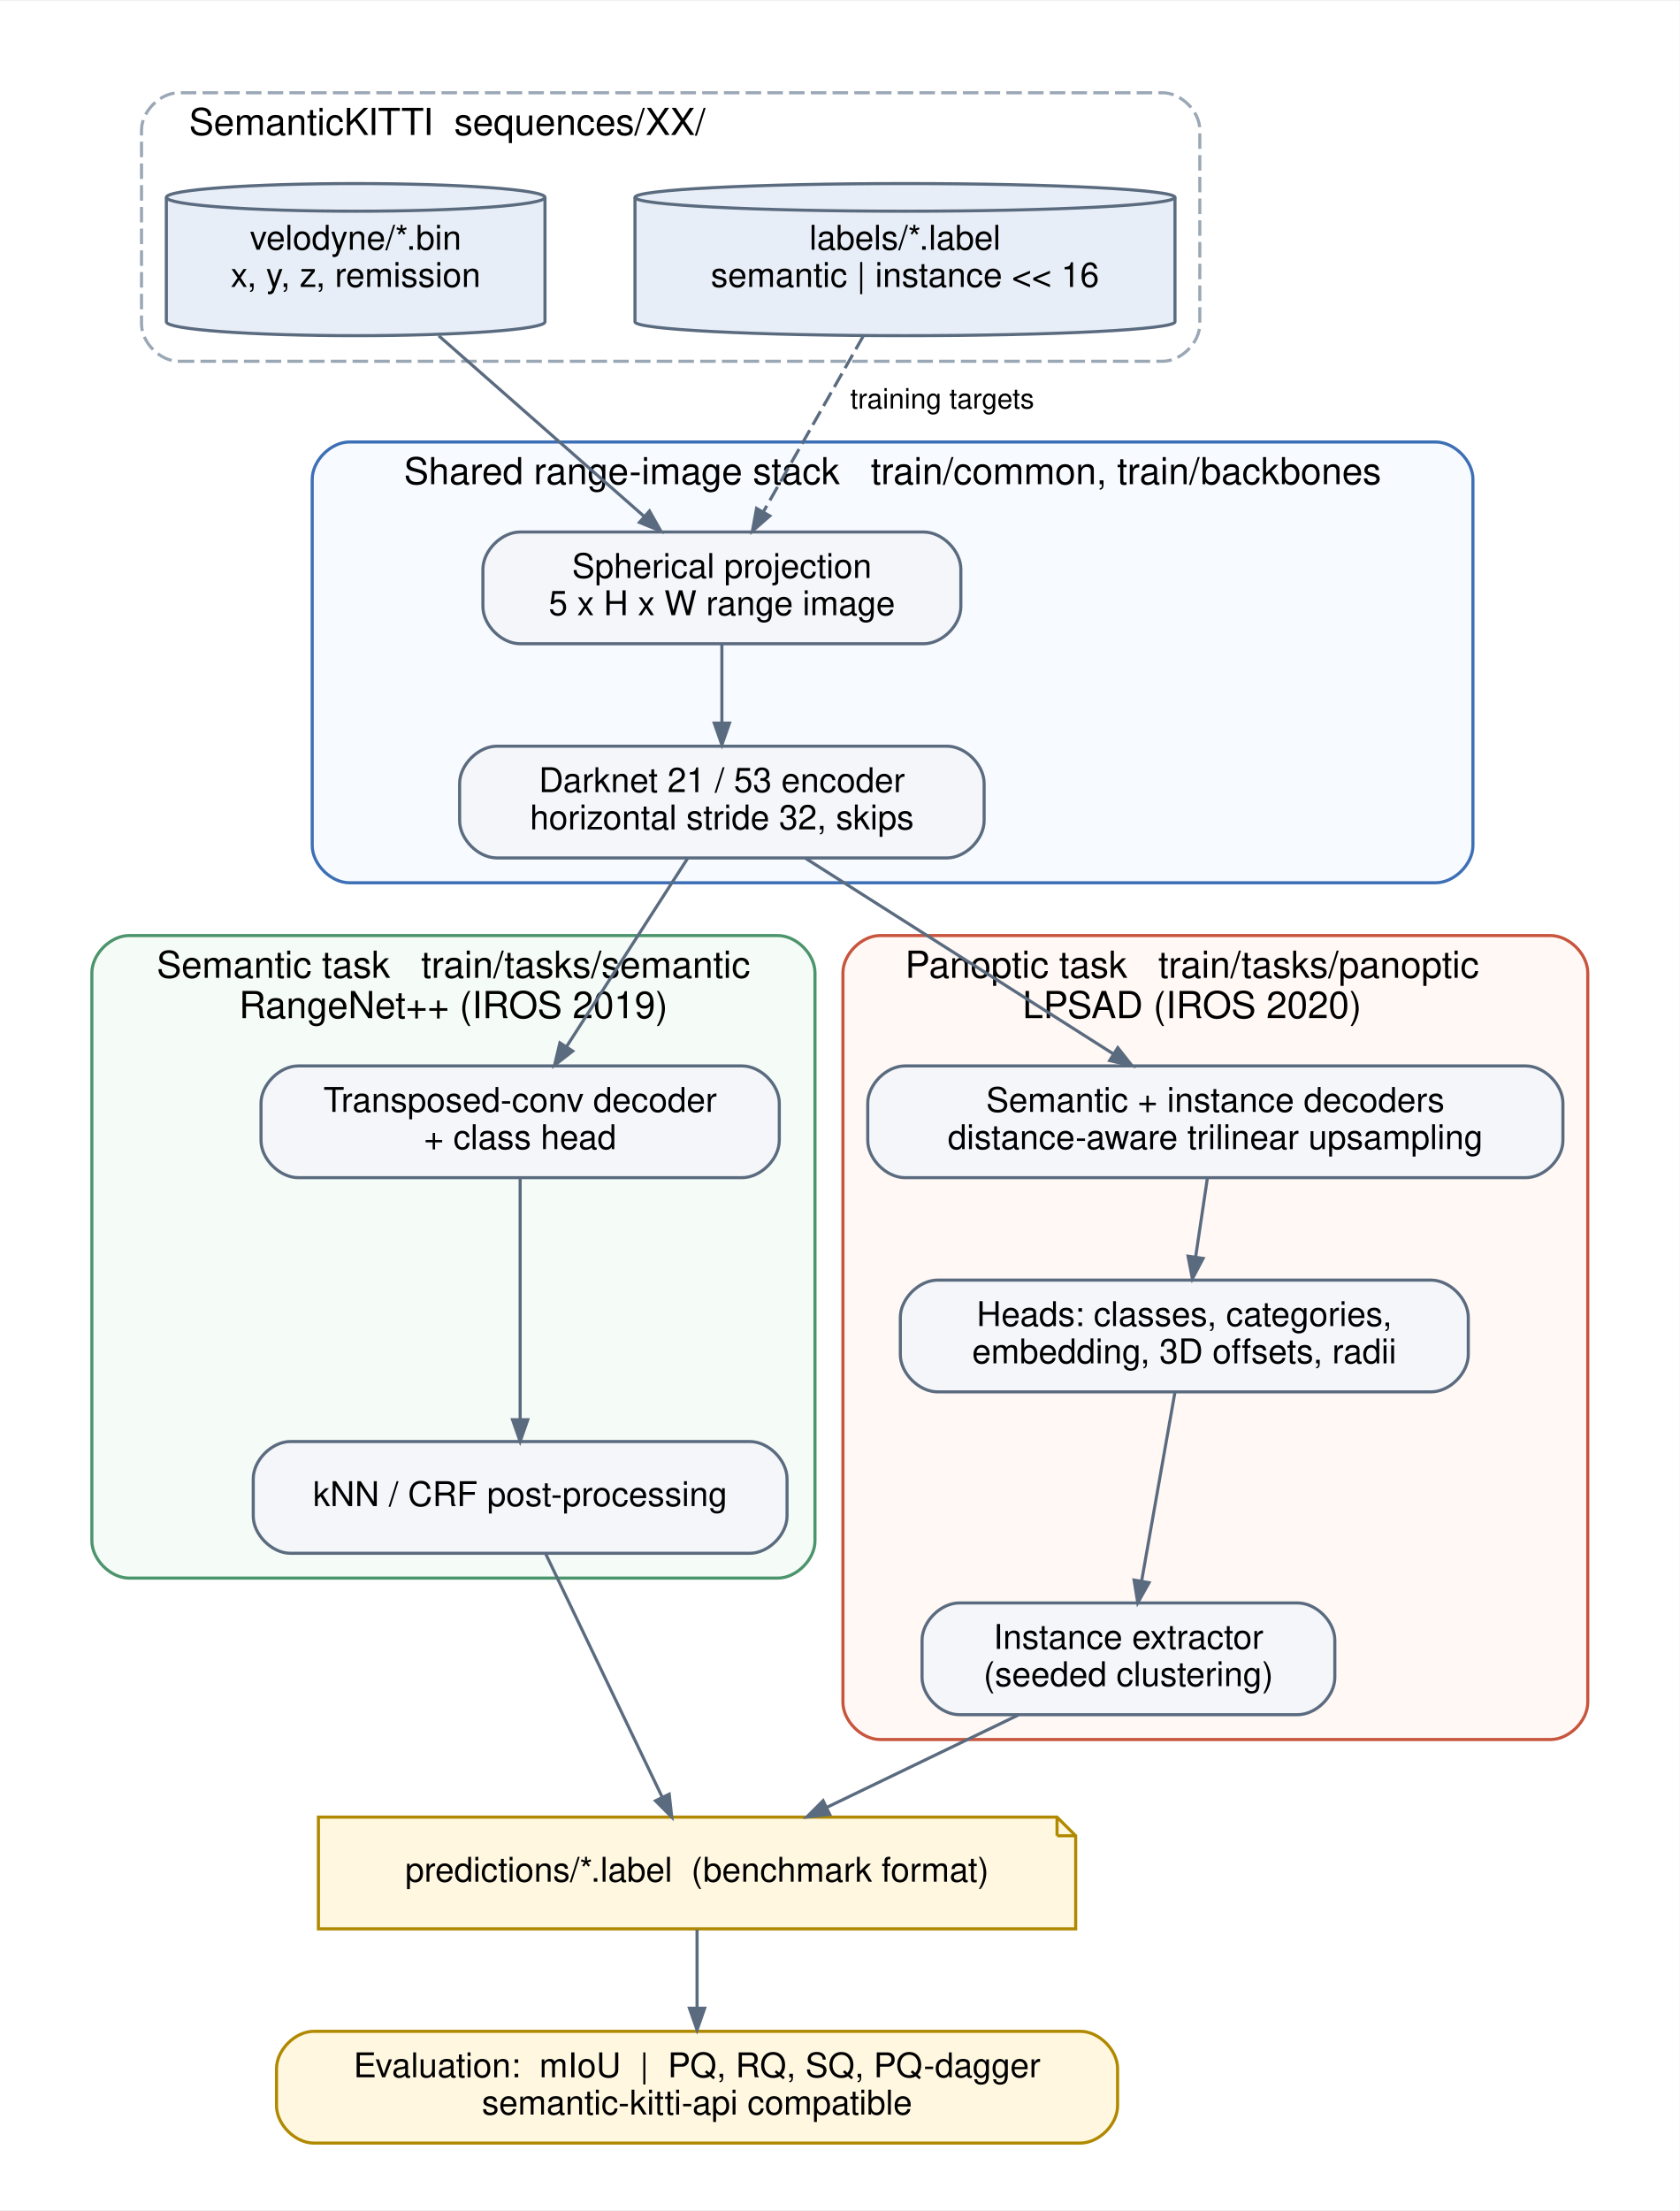
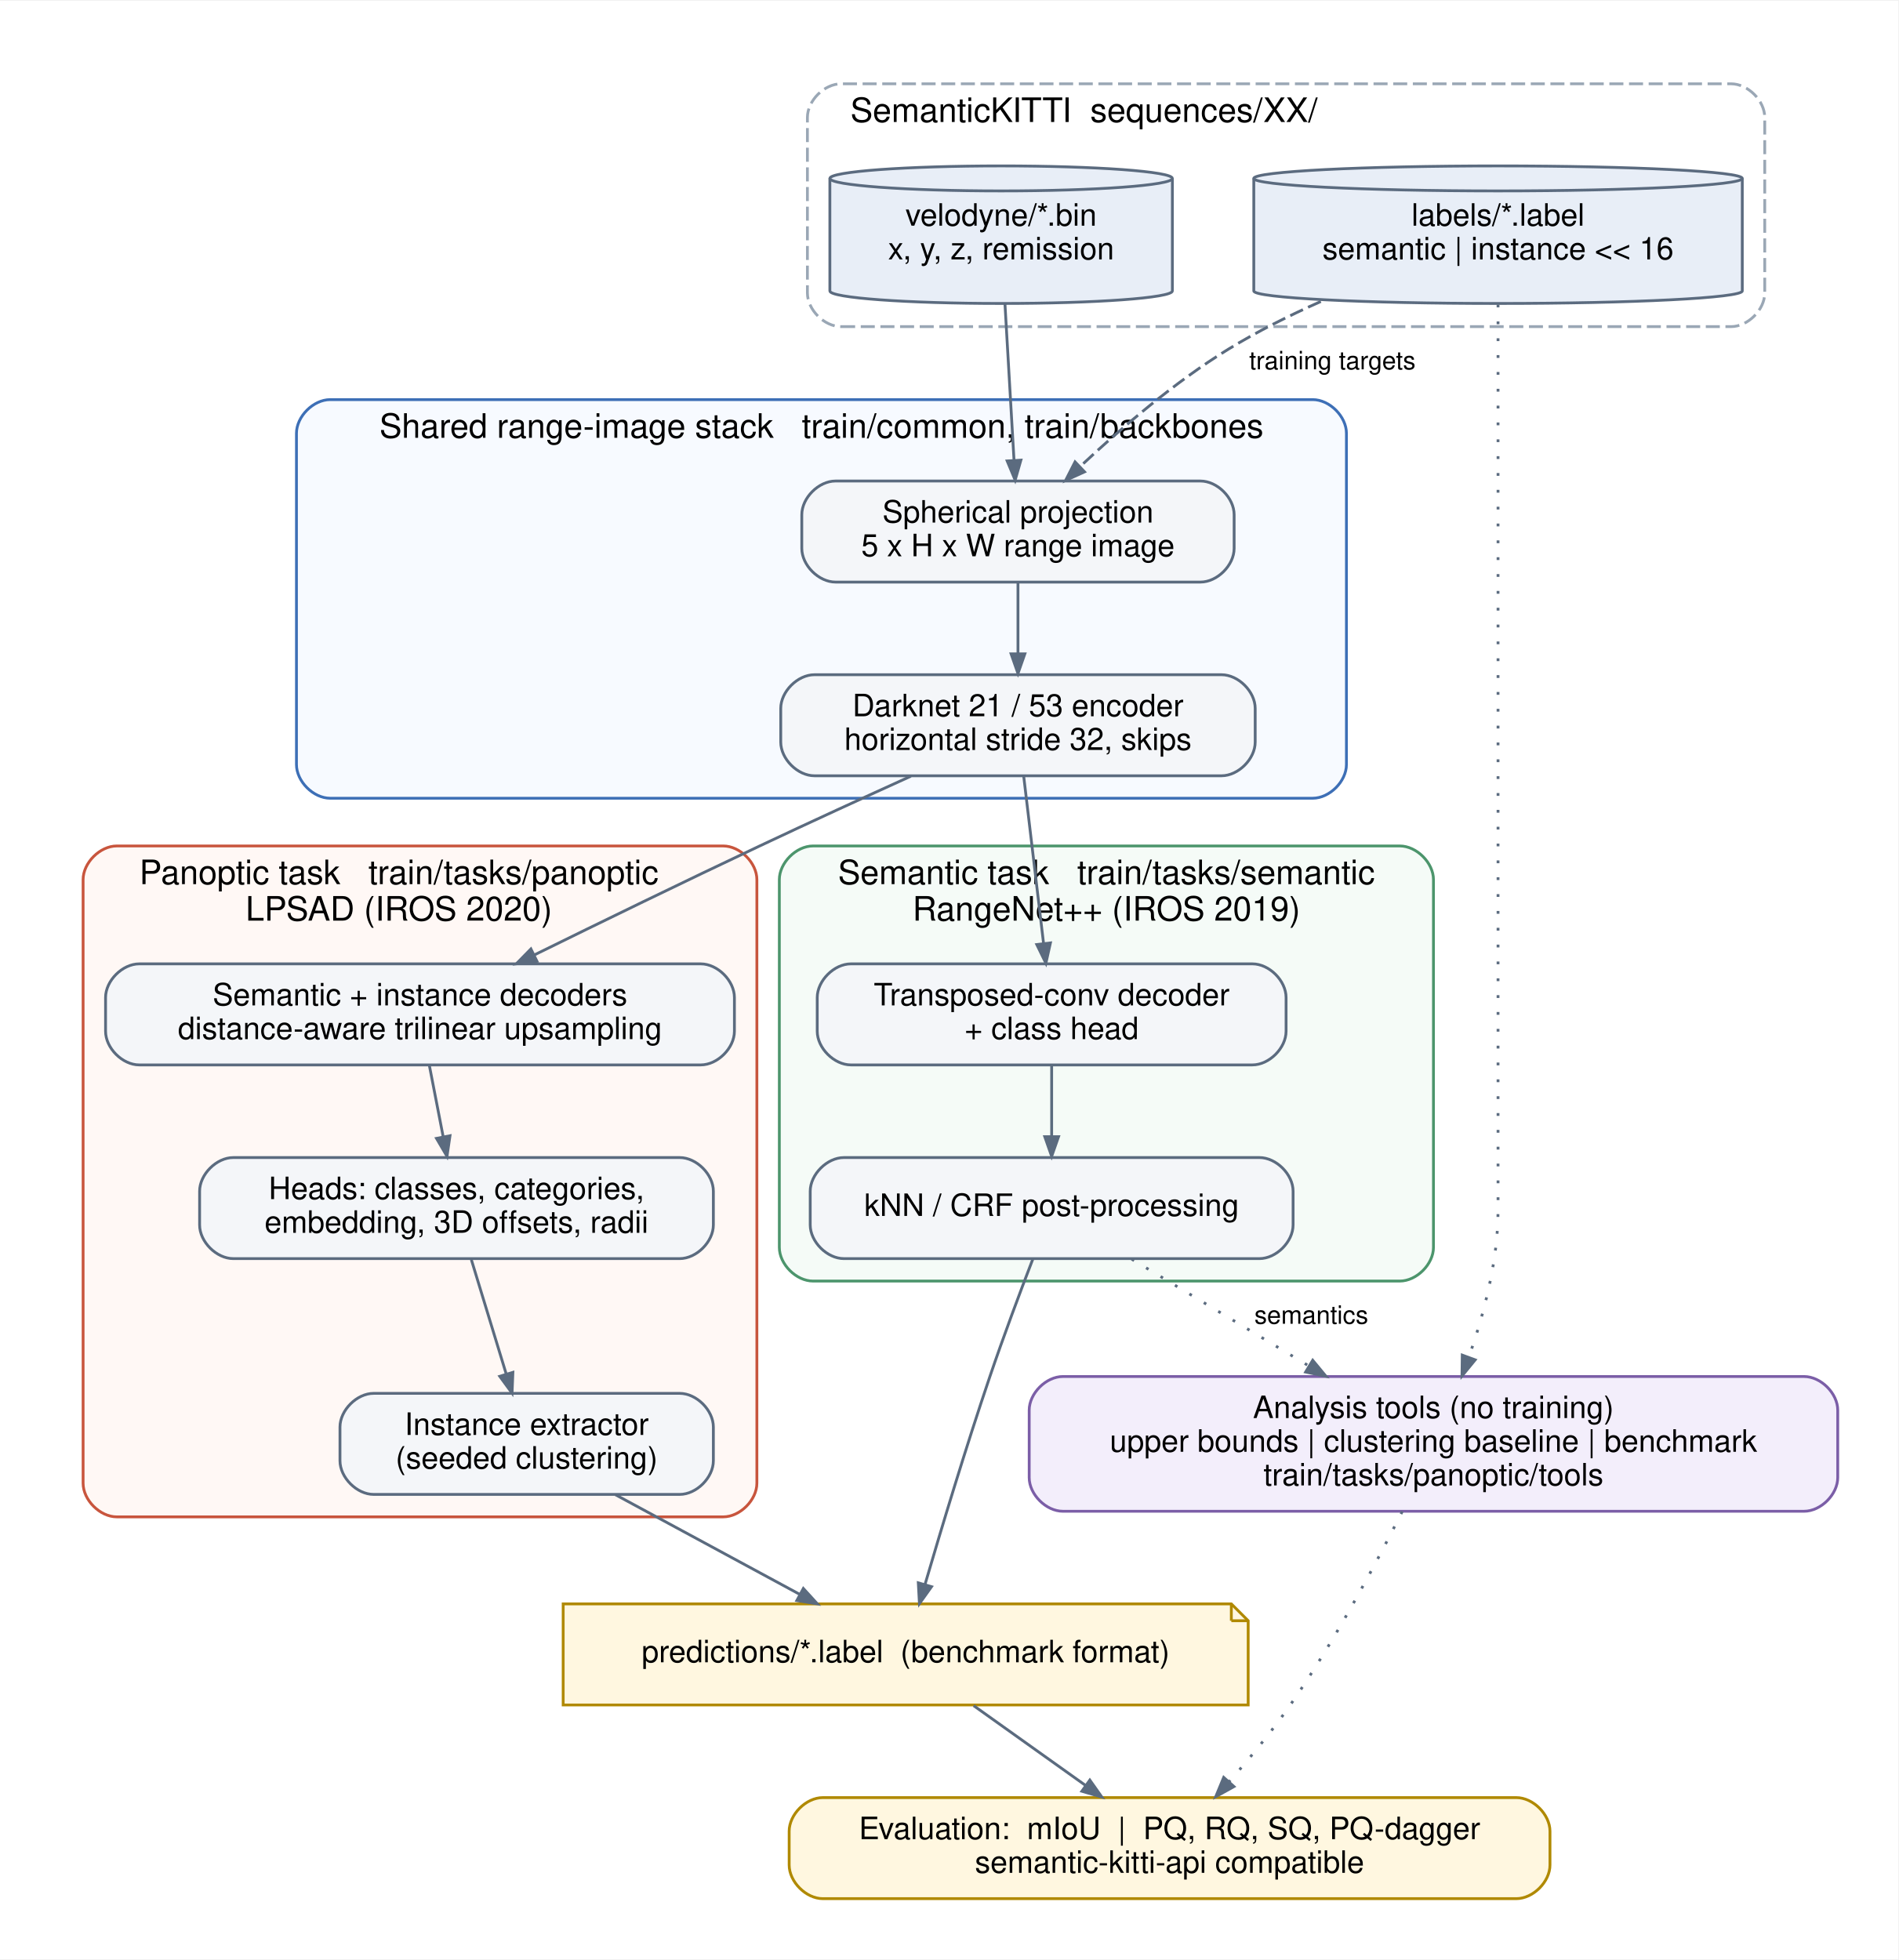
- <svg xmlns="http://www.w3.org/2000/svg" width="541pt" height="712pt" viewBox="0.00 0.00 541.20 711.70">
-   <g id="graph0" class="graph" transform="scale(1 1) rotate(0) translate(21.6 690.1)">
-     <polygon fill="white" stroke="transparent" points="-21.6,21.6 -21.6,-690.1 519.6,-690.1 519.6,21.6 -21.6,21.6" />
+ <svg xmlns="http://www.w3.org/2000/svg" width="676pt" height="698pt" viewBox="0.00 0.00 676.20 697.70">
+   <g id="graph0" class="graph" transform="scale(1 1) rotate(0) translate(21.6 676.1)">
+     <polygon fill="white" stroke="transparent" points="-21.6,21.6 -21.6,-676.1 654.6,-676.1 654.6,21.6 -21.6,21.6" />
    <g id="clust1" class="cluster">
-       <path fill="white" stroke="#9aa7b5" stroke-dasharray="5,2" d="M36,-574C36,-574 353,-574 353,-574 359,-574 365,-580 365,-586 365,-586 365,-648.5 365,-648.5 365,-654.5 359,-660.5 353,-660.5 353,-660.5 36,-660.5 36,-660.5 30,-660.5 24,-654.5 24,-648.5 24,-648.5 24,-586 24,-586 24,-580 30,-574 36,-574" />
-       <text text-anchor="middle" x="122.5" y="-646.9" font-family="Helvetica,sans-Serif" font-size="12.00">SemanticKITTI  sequences/XX/</text>
+       <path fill="white" stroke="#9aa7b5" stroke-dasharray="5,2" d="M278,-560C278,-560 595,-560 595,-560 601,-560 607,-566 607,-572 607,-572 607,-634.5 607,-634.5 607,-640.5 601,-646.5 595,-646.5 595,-646.5 278,-646.5 278,-646.5 272,-646.5 266,-640.5 266,-634.5 266,-634.5 266,-572 266,-572 266,-566 272,-560 278,-560" />
+       <text text-anchor="middle" x="364.5" y="-632.9" font-family="Helvetica,sans-Serif" font-size="12.00">SemanticKITTI  sequences/XX/</text>
    </g>
    <g id="clust2" class="cluster">
-       <path fill="#f7faff" stroke="#3d6fb6" d="M91,-406C91,-406 441,-406 441,-406 447,-406 453,-412 453,-418 453,-418 453,-536 453,-536 453,-542 447,-548 441,-548 441,-548 91,-548 91,-548 85,-548 79,-542 79,-536 79,-536 79,-418 79,-418 79,-412 85,-406 91,-406" />
-       <text text-anchor="middle" x="266" y="-534.4" font-family="Helvetica,sans-Serif" font-size="12.00">Shared range-image stack   train/common, train/backbones</text>
+       <path fill="#f7faff" stroke="#3d6fb6" d="M96,-392C96,-392 446,-392 446,-392 452,-392 458,-398 458,-404 458,-404 458,-522 458,-522 458,-528 452,-534 446,-534 446,-534 96,-534 96,-534 90,-534 84,-528 84,-522 84,-522 84,-404 84,-404 84,-398 90,-392 96,-392" />
+       <text text-anchor="middle" x="271" y="-520.4" font-family="Helvetica,sans-Serif" font-size="12.00">Shared range-image stack   train/common, train/backbones</text>
    </g>
    <g id="clust3" class="cluster">
-       <path fill="#f5fbf7" stroke="#4c956c" d="M20,-182C20,-182 229,-182 229,-182 235,-182 241,-188 241,-194 241,-194 241,-377 241,-377 241,-383 235,-389 229,-389 229,-389 20,-389 20,-389 14,-389 8,-383 8,-377 8,-377 8,-194 8,-194 8,-188 14,-182 20,-182" />
-       <text text-anchor="middle" x="124.5" y="-375.4" font-family="Helvetica,sans-Serif" font-size="12.00">Semantic task   train/tasks/semantic</text>
-       <text text-anchor="middle" x="124.5" y="-362.4" font-family="Helvetica,sans-Serif" font-size="12.00">RangeNet++ (IROS 2019)</text>
+       <path fill="#f5fbf7" stroke="#4c956c" d="M268,-220C268,-220 477,-220 477,-220 483,-220 489,-226 489,-232 489,-232 489,-363 489,-363 489,-369 483,-375 477,-375 477,-375 268,-375 268,-375 262,-375 256,-369 256,-363 256,-363 256,-232 256,-232 256,-226 262,-220 268,-220" />
+       <text text-anchor="middle" x="372.5" y="-361.4" font-family="Helvetica,sans-Serif" font-size="12.00">Semantic task   train/tasks/semantic</text>
+       <text text-anchor="middle" x="372.5" y="-348.4" font-family="Helvetica,sans-Serif" font-size="12.00">RangeNet++ (IROS 2019)</text>
    </g>
    <g id="clust4" class="cluster">
-       <path fill="#fff8f5" stroke="#c8553d" d="M262,-130C262,-130 478,-130 478,-130 484,-130 490,-136 490,-142 490,-142 490,-377 490,-377 490,-383 484,-389 478,-389 478,-389 262,-389 262,-389 256,-389 250,-383 250,-377 250,-377 250,-142 250,-142 250,-136 256,-130 262,-130" />
-       <text text-anchor="middle" x="362.5" y="-375.4" font-family="Helvetica,sans-Serif" font-size="12.00">Panoptic task   train/tasks/panoptic</text>
-       <text text-anchor="middle" x="362.5" y="-362.4" font-family="Helvetica,sans-Serif" font-size="12.00">LPSAD (IROS 2020)</text>
+       <path fill="#fff8f5" stroke="#c8553d" d="M20,-136C20,-136 236,-136 236,-136 242,-136 248,-142 248,-148 248,-148 248,-363 248,-363 248,-369 242,-375 236,-375 236,-375 20,-375 20,-375 14,-375 8,-369 8,-363 8,-363 8,-148 8,-148 8,-142 14,-136 20,-136" />
+       <text text-anchor="middle" x="120.5" y="-361.4" font-family="Helvetica,sans-Serif" font-size="12.00">Panoptic task   train/tasks/panoptic</text>
+       <text text-anchor="middle" x="120.5" y="-348.4" font-family="Helvetica,sans-Serif" font-size="12.00">LPSAD (IROS 2020)</text>
    </g>
    <g id="node1" class="node">
-       <path fill="#e8eef7" stroke="#5b6b7f" d="M154,-626.8C154,-629.26 126.66,-631.25 93,-631.25 59.34,-631.25 32,-629.26 32,-626.8 32,-626.8 32,-586.7 32,-586.7 32,-584.24 59.34,-582.25 93,-582.25 126.66,-582.25 154,-584.24 154,-586.7 154,-586.7 154,-626.8 154,-626.8" />
-       <path fill="none" stroke="#5b6b7f" d="M154,-626.8C154,-624.34 126.66,-622.34 93,-622.34 59.34,-622.34 32,-624.34 32,-626.8" />
-       <text text-anchor="middle" x="93" y="-609.95" font-family="Helvetica,sans-Serif" font-size="11.00">velodyne/*.bin</text>
-       <text text-anchor="middle" x="93" y="-597.95" font-family="Helvetica,sans-Serif" font-size="11.00">x, y, z, remission</text>
+       <path fill="#e8eef7" stroke="#5b6b7f" d="M396,-612.8C396,-615.26 368.66,-617.25 335,-617.25 301.34,-617.25 274,-615.26 274,-612.8 274,-612.8 274,-572.7 274,-572.7 274,-570.24 301.34,-568.25 335,-568.25 368.66,-568.25 396,-570.24 396,-572.7 396,-572.7 396,-612.8 396,-612.8" />
+       <path fill="none" stroke="#5b6b7f" d="M396,-612.8C396,-610.34 368.66,-608.34 335,-608.34 301.34,-608.34 274,-610.34 274,-612.8" />
+       <text text-anchor="middle" x="335" y="-595.95" font-family="Helvetica,sans-Serif" font-size="11.00">velodyne/*.bin</text>
+       <text text-anchor="middle" x="335" y="-583.95" font-family="Helvetica,sans-Serif" font-size="11.00">x, y, z, remission</text>
    </g>
    <g id="node3" class="node">
-       <path fill="#f4f6f9" stroke="#5b6b7f" d="M276,-519C276,-519 146,-519 146,-519 140,-519 134,-513 134,-507 134,-507 134,-495 134,-495 134,-489 140,-483 146,-483 146,-483 276,-483 276,-483 282,-483 288,-489 288,-495 288,-495 288,-507 288,-507 288,-513 282,-519 276,-519" />
-       <text text-anchor="middle" x="211" y="-504.2" font-family="Helvetica,sans-Serif" font-size="11.00">Spherical projection</text>
-       <text text-anchor="middle" x="211" y="-492.2" font-family="Helvetica,sans-Serif" font-size="11.00">5 x H x W range image</text>
+       <path fill="#f4f6f9" stroke="#5b6b7f" d="M406,-505C406,-505 276,-505 276,-505 270,-505 264,-499 264,-493 264,-493 264,-481 264,-481 264,-475 270,-469 276,-469 276,-469 406,-469 406,-469 412,-469 418,-475 418,-481 418,-481 418,-493 418,-493 418,-499 412,-505 406,-505" />
+       <text text-anchor="middle" x="341" y="-490.2" font-family="Helvetica,sans-Serif" font-size="11.00">Spherical projection</text>
+       <text text-anchor="middle" x="341" y="-478.2" font-family="Helvetica,sans-Serif" font-size="11.00">5 x H x W range image</text>
    </g>
    <g id="edge5" class="edge">
-       <path fill="none" stroke="#5b6b7f" d="M119.78,-582.21C139.67,-564.72 166.6,-541.04 186.04,-523.94" />
-       <polygon fill="#5b6b7f" stroke="#5b6b7f" points="187.68,-525.77 191.32,-519.31 184.44,-522.09 187.68,-525.77" />
+       <path fill="none" stroke="#5b6b7f" d="M336.36,-568.21C337.32,-551.62 338.6,-529.45 339.58,-512.62" />
+       <polygon fill="#5b6b7f" stroke="#5b6b7f" points="342.04,-512.44 340,-505.31 337.15,-512.15 342.04,-512.44" />
    </g>
    <g id="node2" class="node">
-       <path fill="#e8eef7" stroke="#5b6b7f" d="M357,-626.8C357,-629.26 318.01,-631.25 270,-631.25 221.99,-631.25 183,-629.26 183,-626.8 183,-626.8 183,-586.7 183,-586.7 183,-584.24 221.99,-582.25 270,-582.25 318.01,-582.25 357,-584.24 357,-586.7 357,-586.7 357,-626.8 357,-626.8" />
-       <path fill="none" stroke="#5b6b7f" d="M357,-626.8C357,-624.34 318.01,-622.34 270,-622.34 221.99,-622.34 183,-624.34 183,-626.8" />
-       <text text-anchor="middle" x="270" y="-609.95" font-family="Helvetica,sans-Serif" font-size="11.00">labels/*.label</text>
-       <text text-anchor="middle" x="270" y="-597.95" font-family="Helvetica,sans-Serif" font-size="11.00">semantic | instance &lt;&lt; 16</text>
+       <path fill="#e8eef7" stroke="#5b6b7f" d="M599,-612.8C599,-615.26 560.01,-617.25 512,-617.25 463.99,-617.25 425,-615.26 425,-612.8 425,-612.8 425,-572.7 425,-572.7 425,-570.24 463.99,-568.25 512,-568.25 560.01,-568.25 599,-570.24 599,-572.7 599,-572.7 599,-612.8 599,-612.8" />
+       <path fill="none" stroke="#5b6b7f" d="M599,-612.8C599,-610.34 560.01,-608.34 512,-608.34 463.99,-608.34 425,-610.34 425,-612.8" />
+       <text text-anchor="middle" x="512" y="-595.95" font-family="Helvetica,sans-Serif" font-size="11.00">labels/*.label</text>
+       <text text-anchor="middle" x="512" y="-583.95" font-family="Helvetica,sans-Serif" font-size="11.00">semantic | instance &lt;&lt; 16</text>
    </g>
    <g id="edge6" class="edge">
-       <path fill="none" stroke="#5b6b7f" stroke-dasharray="5,2" d="M256.61,-582.21C247.01,-565.32 234.12,-542.65 224.49,-525.72" />
-       <polygon fill="#5b6b7f" stroke="#5b6b7f" points="226.43,-524.18 220.84,-519.31 222.17,-526.6 226.43,-524.18" />
-       <text text-anchor="middle" x="282" y="-558.8" font-family="Helvetica,sans-Serif" font-size="9.00"> training targets</text>
+       <path fill="none" stroke="#5b6b7f" stroke-dasharray="5,2" d="M448.88,-568.95C437.62,-563.96 426.23,-558.26 416,-552 396.8,-540.24 377.53,-523.67 363.33,-510.33" />
+       <polygon fill="#5b6b7f" stroke="#5b6b7f" points="364.71,-508.27 357.96,-505.21 361.33,-511.82 364.71,-508.27" />
+       <text text-anchor="middle" x="453" y="-544.8" font-family="Helvetica,sans-Serif" font-size="9.00"> training targets</text>
+     </g>
+     <g id="node10" class="node">
+       <path fill="#f3eefb" stroke="#7b5ea7" d="M621,-186C621,-186 357,-186 357,-186 351,-186 345,-180 345,-174 345,-174 345,-150 345,-150 345,-144 351,-138 357,-138 357,-138 621,-138 621,-138 627,-138 633,-144 633,-150 633,-150 633,-174 633,-174 633,-180 627,-186 621,-186" />
+       <text text-anchor="middle" x="489" y="-171.2" font-family="Helvetica,sans-Serif" font-size="11.00">Analysis tools (no training)</text>
+       <text text-anchor="middle" x="489" y="-159.2" font-family="Helvetica,sans-Serif" font-size="11.00">upper bounds | clustering baseline | benchmark</text>
+       <text text-anchor="middle" x="489" y="-147.2" font-family="Helvetica,sans-Serif" font-size="11.00">train/tasks/panoptic/tools</text>
+     </g>
+     <g id="edge12" class="edge">
+       <path fill="none" stroke="#5b6b7f" stroke-dasharray="1,5" d="M512,-567.85C512,-546.82 512,-515.38 512,-488 512,-488 512,-488 512,-245 512,-227.31 506.97,-208.24 501.62,-192.94" />
+       <polygon fill="#5b6b7f" stroke="#5b6b7f" points="503.86,-191.93 499.16,-186.2 499.26,-193.62 503.86,-191.93" />
    </g>
    <g id="node4" class="node">
-       <path fill="#f4f6f9" stroke="#5b6b7f" d="M283.5,-450C283.5,-450 138.5,-450 138.5,-450 132.5,-450 126.5,-444 126.5,-438 126.5,-438 126.5,-426 126.5,-426 126.5,-420 132.5,-414 138.5,-414 138.5,-414 283.5,-414 283.5,-414 289.5,-414 295.5,-420 295.5,-426 295.5,-426 295.5,-438 295.5,-438 295.5,-444 289.5,-450 283.5,-450" />
-       <text text-anchor="middle" x="211" y="-435.2" font-family="Helvetica,sans-Serif" font-size="11.00">Darknet 21 / 53 encoder</text>
-       <text text-anchor="middle" x="211" y="-423.2" font-family="Helvetica,sans-Serif" font-size="11.00">horizontal stride 32, skips</text>
+       <path fill="#f4f6f9" stroke="#5b6b7f" d="M413.5,-436C413.5,-436 268.5,-436 268.5,-436 262.5,-436 256.5,-430 256.5,-424 256.5,-424 256.5,-412 256.5,-412 256.5,-406 262.5,-400 268.5,-400 268.5,-400 413.5,-400 413.5,-400 419.5,-400 425.5,-406 425.5,-412 425.5,-412 425.5,-424 425.5,-424 425.5,-430 419.5,-436 413.5,-436" />
+       <text text-anchor="middle" x="341" y="-421.2" font-family="Helvetica,sans-Serif" font-size="11.00">Darknet 21 / 53 encoder</text>
+       <text text-anchor="middle" x="341" y="-409.2" font-family="Helvetica,sans-Serif" font-size="11.00">horizontal stride 32, skips</text>
    </g>
    <g id="edge1" class="edge">
-       <path fill="none" stroke="#5b6b7f" d="M211,-482.75C211,-475.07 211,-465.89 211,-457.52" />
-       <polygon fill="#5b6b7f" stroke="#5b6b7f" points="213.45,-457.43 211,-450.43 208.55,-457.43 213.45,-457.43" />
+       <path fill="none" stroke="#5b6b7f" d="M341,-468.75C341,-461.07 341,-451.89 341,-443.52" />
+       <polygon fill="#5b6b7f" stroke="#5b6b7f" points="343.45,-443.43 341,-436.43 338.55,-443.43 343.45,-443.43" />
    </g>
    <g id="node5" class="node">
-       <path fill="#f4f6f9" stroke="#5b6b7f" d="M217.5,-347C217.5,-347 74.5,-347 74.5,-347 68.5,-347 62.5,-341 62.5,-335 62.5,-335 62.5,-323 62.5,-323 62.5,-317 68.5,-311 74.5,-311 74.5,-311 217.5,-311 217.5,-311 223.5,-311 229.5,-317 229.5,-323 229.5,-323 229.5,-335 229.5,-335 229.5,-341 223.5,-347 217.5,-347" />
-       <text text-anchor="middle" x="146" y="-332.2" font-family="Helvetica,sans-Serif" font-size="11.00">Transposed-conv decoder</text>
-       <text text-anchor="middle" x="146" y="-320.2" font-family="Helvetica,sans-Serif" font-size="11.00">+ class head</text>
+       <path fill="#f4f6f9" stroke="#5b6b7f" d="M424.5,-333C424.5,-333 281.5,-333 281.5,-333 275.5,-333 269.5,-327 269.5,-321 269.5,-321 269.5,-309 269.5,-309 269.5,-303 275.5,-297 281.5,-297 281.5,-297 424.5,-297 424.5,-297 430.5,-297 436.5,-303 436.5,-309 436.5,-309 436.5,-321 436.5,-321 436.5,-327 430.5,-333 424.5,-333" />
+       <text text-anchor="middle" x="353" y="-318.2" font-family="Helvetica,sans-Serif" font-size="11.00">Transposed-conv decoder</text>
+       <text text-anchor="middle" x="353" y="-306.2" font-family="Helvetica,sans-Serif" font-size="11.00">+ class head</text>
    </g>
    <g id="edge7" class="edge">
-       <path fill="none" stroke="#5b6b7f" d="M199.97,-413.87C189.23,-397.18 172.83,-371.7 160.93,-353.2" />
-       <polygon fill="#5b6b7f" stroke="#5b6b7f" points="162.93,-351.78 157.08,-347.22 158.81,-354.43 162.93,-351.78" />
+       <path fill="none" stroke="#5b6b7f" d="M343.04,-399.87C344.98,-383.47 347.94,-358.58 350.13,-340.17" />
+       <polygon fill="#5b6b7f" stroke="#5b6b7f" points="352.56,-340.46 350.95,-333.22 347.7,-339.88 352.56,-340.46" />
    </g>
    <g id="node7" class="node">
-       <path fill="#f4f6f9" stroke="#5b6b7f" d="M470,-347C470,-347 270,-347 270,-347 264,-347 258,-341 258,-335 258,-335 258,-323 258,-323 258,-317 264,-311 270,-311 270,-311 470,-311 470,-311 476,-311 482,-317 482,-323 482,-323 482,-335 482,-335 482,-341 476,-347 470,-347" />
-       <text text-anchor="middle" x="370" y="-332.2" font-family="Helvetica,sans-Serif" font-size="11.00">Semantic + instance decoders</text>
-       <text text-anchor="middle" x="370" y="-320.2" font-family="Helvetica,sans-Serif" font-size="11.00">distance-aware trilinear upsampling</text>
+       <path fill="#f4f6f9" stroke="#5b6b7f" d="M228,-333C228,-333 28,-333 28,-333 22,-333 16,-327 16,-321 16,-321 16,-309 16,-309 16,-303 22,-297 28,-297 28,-297 228,-297 228,-297 234,-297 240,-303 240,-309 240,-309 240,-321 240,-321 240,-327 234,-333 228,-333" />
+       <text text-anchor="middle" x="128" y="-318.2" font-family="Helvetica,sans-Serif" font-size="11.00">Semantic + instance decoders</text>
+       <text text-anchor="middle" x="128" y="-306.2" font-family="Helvetica,sans-Serif" font-size="11.00">distance-aware trilinear upsampling</text>
    </g>
    <g id="edge8" class="edge">
-       <path fill="none" stroke="#5b6b7f" d="M237.97,-413.87C265.35,-396.47 307.78,-369.53 337.11,-350.89" />
-       <polygon fill="#5b6b7f" stroke="#5b6b7f" points="338.57,-352.87 343.16,-347.05 335.94,-348.73 338.57,-352.87" />
+       <path fill="none" stroke="#5b6b7f" d="M302.85,-399.85C286.26,-392.32 266.62,-383.32 249,-375 222.15,-362.33 192.14,-347.7 168.73,-336.18" />
+       <polygon fill="#5b6b7f" stroke="#5b6b7f" points="169.67,-333.91 162.31,-333.02 167.51,-338.31 169.67,-333.91" />
    </g>
    <g id="node6" class="node">
-       <path fill="#f4f6f9" stroke="#5b6b7f" d="M220,-226C220,-226 72,-226 72,-226 66,-226 60,-220 60,-214 60,-214 60,-202 60,-202 60,-196 66,-190 72,-190 72,-190 220,-190 220,-190 226,-190 232,-196 232,-202 232,-202 232,-214 232,-214 232,-220 226,-226 220,-226" />
-       <text text-anchor="middle" x="146" y="-205.2" font-family="Helvetica,sans-Serif" font-size="11.00">kNN / CRF post-processing</text>
+       <path fill="#f4f6f9" stroke="#5b6b7f" d="M427,-264C427,-264 279,-264 279,-264 273,-264 267,-258 267,-252 267,-252 267,-240 267,-240 267,-234 273,-228 279,-228 279,-228 427,-228 427,-228 433,-228 439,-234 439,-240 439,-240 439,-252 439,-252 439,-258 433,-264 427,-264" />
+       <text text-anchor="middle" x="353" y="-243.2" font-family="Helvetica,sans-Serif" font-size="11.00">kNN / CRF post-processing</text>
    </g>
    <g id="edge2" class="edge">
-       <path fill="none" stroke="#5b6b7f" d="M146,-310.95C146,-290.54 146,-256.22 146,-233.1" />
-       <polygon fill="#5b6b7f" stroke="#5b6b7f" points="148.45,-233.02 146,-226.02 143.55,-233.02 148.45,-233.02" />
+       <path fill="none" stroke="#5b6b7f" d="M353,-296.75C353,-289.07 353,-279.89 353,-271.52" />
+       <polygon fill="#5b6b7f" stroke="#5b6b7f" points="355.45,-271.43 353,-264.43 350.55,-271.43 355.45,-271.43" />
    </g>
-     <g id="node10" class="node">
-       <polygon fill="#fff7e0" stroke="#b08900" points="319,-105 81,-105 81,-69 325,-69 325,-99 319,-105" />
-       <polyline fill="none" stroke="#b08900" points="319,-105 319,-99 " />
-       <polyline fill="none" stroke="#b08900" points="325,-99 319,-99 " />
-       <text text-anchor="middle" x="203" y="-84.2" font-family="Helvetica,sans-Serif" font-size="11.00">predictions/*.label  (benchmark format)</text>
+     <g id="edge13" class="edge">
+       <path fill="none" stroke="#5b6b7f" stroke-dasharray="1,5" d="M381.51,-227.81C399.8,-216.78 423.92,-202.24 444.68,-189.72" />
+       <polygon fill="#5b6b7f" stroke="#5b6b7f" points="445.99,-191.79 450.72,-186.08 443.46,-187.6 445.99,-191.79" />
+       <text text-anchor="middle" x="445.5" y="-204.8" font-family="Helvetica,sans-Serif" font-size="9.00"> semantics</text>
+     </g>
+     <g id="node11" class="node">
+       <polygon fill="#fff7e0" stroke="#b08900" points="417,-105 179,-105 179,-69 423,-69 423,-99 417,-105" />
+       <polyline fill="none" stroke="#b08900" points="417,-105 417,-99 " />
+       <polyline fill="none" stroke="#b08900" points="423,-99 417,-99 " />
+       <text text-anchor="middle" x="301" y="-84.2" font-family="Helvetica,sans-Serif" font-size="11.00">predictions/*.label  (benchmark format)</text>
    </g>
    <g id="edge9" class="edge">
-       <path fill="none" stroke="#5b6b7f" d="M154.17,-189.95C164.03,-169.36 180.67,-134.62 191.74,-111.5" />
-       <polygon fill="#5b6b7f" stroke="#5b6b7f" points="194.03,-112.39 194.85,-105.02 189.61,-110.27 194.03,-112.39" />
+       <path fill="none" stroke="#5b6b7f" d="M346.28,-227.8C341.77,-216.08 335.81,-200.18 331,-186 322.5,-160.94 313.75,-131.92 307.91,-112" />
+       <polygon fill="#5b6b7f" stroke="#5b6b7f" points="310.21,-111.13 305.9,-105.09 305.5,-112.5 310.21,-111.13" />
    </g>
    <g id="node8" class="node">
-       <path fill="#f4f6f9" stroke="#5b6b7f" d="M439.5,-278C439.5,-278 280.5,-278 280.5,-278 274.5,-278 268.5,-272 268.5,-266 268.5,-266 268.5,-254 268.5,-254 268.5,-248 274.5,-242 280.5,-242 280.5,-242 439.5,-242 439.5,-242 445.5,-242 451.5,-248 451.5,-254 451.5,-254 451.5,-266 451.5,-266 451.5,-272 445.5,-278 439.5,-278" />
-       <text text-anchor="middle" x="360" y="-263.2" font-family="Helvetica,sans-Serif" font-size="11.00">Heads: classes, categories,</text>
-       <text text-anchor="middle" x="360" y="-251.2" font-family="Helvetica,sans-Serif" font-size="11.00">embedding, 3D offsets, radii</text>
+       <path fill="#f4f6f9" stroke="#5b6b7f" d="M220.5,-264C220.5,-264 61.5,-264 61.5,-264 55.5,-264 49.5,-258 49.5,-252 49.5,-252 49.5,-240 49.5,-240 49.5,-234 55.5,-228 61.5,-228 61.5,-228 220.5,-228 220.5,-228 226.5,-228 232.5,-234 232.5,-240 232.5,-240 232.5,-252 232.5,-252 232.5,-258 226.5,-264 220.5,-264" />
+       <text text-anchor="middle" x="141" y="-249.2" font-family="Helvetica,sans-Serif" font-size="11.00">Heads: classes, categories,</text>
+       <text text-anchor="middle" x="141" y="-237.2" font-family="Helvetica,sans-Serif" font-size="11.00">embedding, 3D offsets, radii</text>
    </g>
    <g id="edge3" class="edge">
-       <path fill="none" stroke="#5b6b7f" d="M367.42,-310.75C366.28,-303.07 364.91,-293.89 363.66,-285.52" />
-       <polygon fill="#5b6b7f" stroke="#5b6b7f" points="366.06,-284.99 362.6,-278.43 361.21,-285.71 366.06,-284.99" />
+       <path fill="none" stroke="#5b6b7f" d="M131.35,-296.75C132.84,-289.07 134.62,-279.89 136.24,-271.52" />
+       <polygon fill="#5b6b7f" stroke="#5b6b7f" points="138.69,-271.77 137.62,-264.43 133.88,-270.83 138.69,-271.77" />
    </g>
    <g id="node9" class="node">
-       <path fill="#f4f6f9" stroke="#5b6b7f" d="M396.5,-174C396.5,-174 287.5,-174 287.5,-174 281.5,-174 275.5,-168 275.5,-162 275.5,-162 275.5,-150 275.5,-150 275.5,-144 281.5,-138 287.5,-138 287.5,-138 396.5,-138 396.5,-138 402.5,-138 408.5,-144 408.5,-150 408.5,-150 408.5,-162 408.5,-162 408.5,-168 402.5,-174 396.5,-174" />
-       <text text-anchor="middle" x="342" y="-159.2" font-family="Helvetica,sans-Serif" font-size="11.00">Instance extractor</text>
-       <text text-anchor="middle" x="342" y="-147.2" font-family="Helvetica,sans-Serif" font-size="11.00">(seeded clustering)</text>
+       <path fill="#f4f6f9" stroke="#5b6b7f" d="M220.5,-180C220.5,-180 111.5,-180 111.5,-180 105.5,-180 99.5,-174 99.5,-168 99.5,-168 99.5,-156 99.5,-156 99.5,-150 105.5,-144 111.5,-144 111.5,-144 220.5,-144 220.5,-144 226.5,-144 232.5,-150 232.5,-156 232.5,-156 232.5,-168 232.5,-168 232.5,-174 226.5,-180 220.5,-180" />
+       <text text-anchor="middle" x="166" y="-165.2" font-family="Helvetica,sans-Serif" font-size="11.00">Instance extractor</text>
+       <text text-anchor="middle" x="166" y="-153.2" font-family="Helvetica,sans-Serif" font-size="11.00">(seeded clustering)</text>
    </g>
    <g id="edge4" class="edge">
-       <path fill="none" stroke="#5b6b7f" d="M356.95,-241.7C354.01,-225.04 349.53,-199.7 346.25,-181.07" />
-       <polygon fill="#5b6b7f" stroke="#5b6b7f" points="348.64,-180.52 345.01,-174.05 343.81,-181.37 348.64,-180.52" />
+       <path fill="none" stroke="#5b6b7f" d="M146.3,-227.61C149.91,-215.79 154.72,-200 158.69,-186.98" />
+       <polygon fill="#5b6b7f" stroke="#5b6b7f" points="161.09,-187.49 160.79,-180.08 156.41,-186.07 161.09,-187.49" />
    </g>
    <g id="edge10" class="edge">
-       <path fill="none" stroke="#5b6b7f" d="M306.56,-137.92C287.78,-128.86 264.57,-117.68 244.9,-108.19" />
-       <polygon fill="#5b6b7f" stroke="#5b6b7f" points="245.74,-105.88 238.37,-105.05 243.61,-110.3 245.74,-105.88" />
+       <path fill="none" stroke="#5b6b7f" d="M197.65,-143.88C217.29,-133.27 242.62,-119.57 263.29,-108.39" />
+       <polygon fill="#5b6b7f" stroke="#5b6b7f" points="264.55,-110.49 269.55,-105.01 262.22,-106.18 264.55,-110.49" />
    </g>
-     <g id="node11" class="node">
-       <path fill="#fff7e0" stroke="#b08900" d="M326.5,-36C326.5,-36 79.5,-36 79.5,-36 73.5,-36 67.5,-30 67.5,-24 67.5,-24 67.5,-12 67.5,-12 67.5,-6 73.5,0 79.5,0 79.5,0 326.5,0 326.5,0 332.5,0 338.5,-6 338.5,-12 338.5,-12 338.5,-24 338.5,-24 338.5,-30 332.5,-36 326.5,-36" />
-       <text text-anchor="middle" x="203" y="-21.2" font-family="Helvetica,sans-Serif" font-size="11.00">Evaluation:  mIoU  |  PQ, RQ, SQ, PQ-dagger</text>
-       <text text-anchor="middle" x="203" y="-9.2" font-family="Helvetica,sans-Serif" font-size="11.00">semantic-kitti-api compatible</text>
+     <g id="node12" class="node">
+       <path fill="#fff7e0" stroke="#b08900" d="M518.5,-36C518.5,-36 271.5,-36 271.5,-36 265.5,-36 259.5,-30 259.5,-24 259.5,-24 259.5,-12 259.5,-12 259.5,-6 265.5,0 271.5,0 271.5,0 518.5,0 518.5,0 524.5,0 530.5,-6 530.5,-12 530.5,-12 530.5,-24 530.5,-24 530.5,-30 524.5,-36 518.5,-36" />
+       <text text-anchor="middle" x="395" y="-21.2" font-family="Helvetica,sans-Serif" font-size="11.00">Evaluation:  mIoU  |  PQ, RQ, SQ, PQ-dagger</text>
+       <text text-anchor="middle" x="395" y="-9.2" font-family="Helvetica,sans-Serif" font-size="11.00">semantic-kitti-api compatible</text>
+     </g>
+     <g id="edge14" class="edge">
+       <path fill="none" stroke="#5b6b7f" stroke-dasharray="1,5" d="M477.87,-137.92C468.27,-118.83 453.55,-91.33 438,-69 431.52,-59.69 423.61,-50.09 416.35,-41.82" />
+       <polygon fill="#5b6b7f" stroke="#5b6b7f" points="417.94,-39.93 411.45,-36.33 414.28,-43.19 417.94,-39.93" />
    </g>
    <g id="edge11" class="edge">
-       <path fill="none" stroke="#5b6b7f" d="M203,-68.75C203,-61.07 203,-51.89 203,-43.52" />
-       <polygon fill="#5b6b7f" stroke="#5b6b7f" points="205.45,-43.43 203,-36.43 200.55,-43.43 205.45,-43.43" />
+       <path fill="none" stroke="#5b6b7f" d="M325.21,-68.75C337.38,-60.07 352.24,-49.48 365.12,-40.3" />
+       <polygon fill="#5b6b7f" stroke="#5b6b7f" points="366.6,-42.25 370.87,-36.2 363.75,-38.26 366.6,-42.25" />
    </g>
  </g>
</svg>
